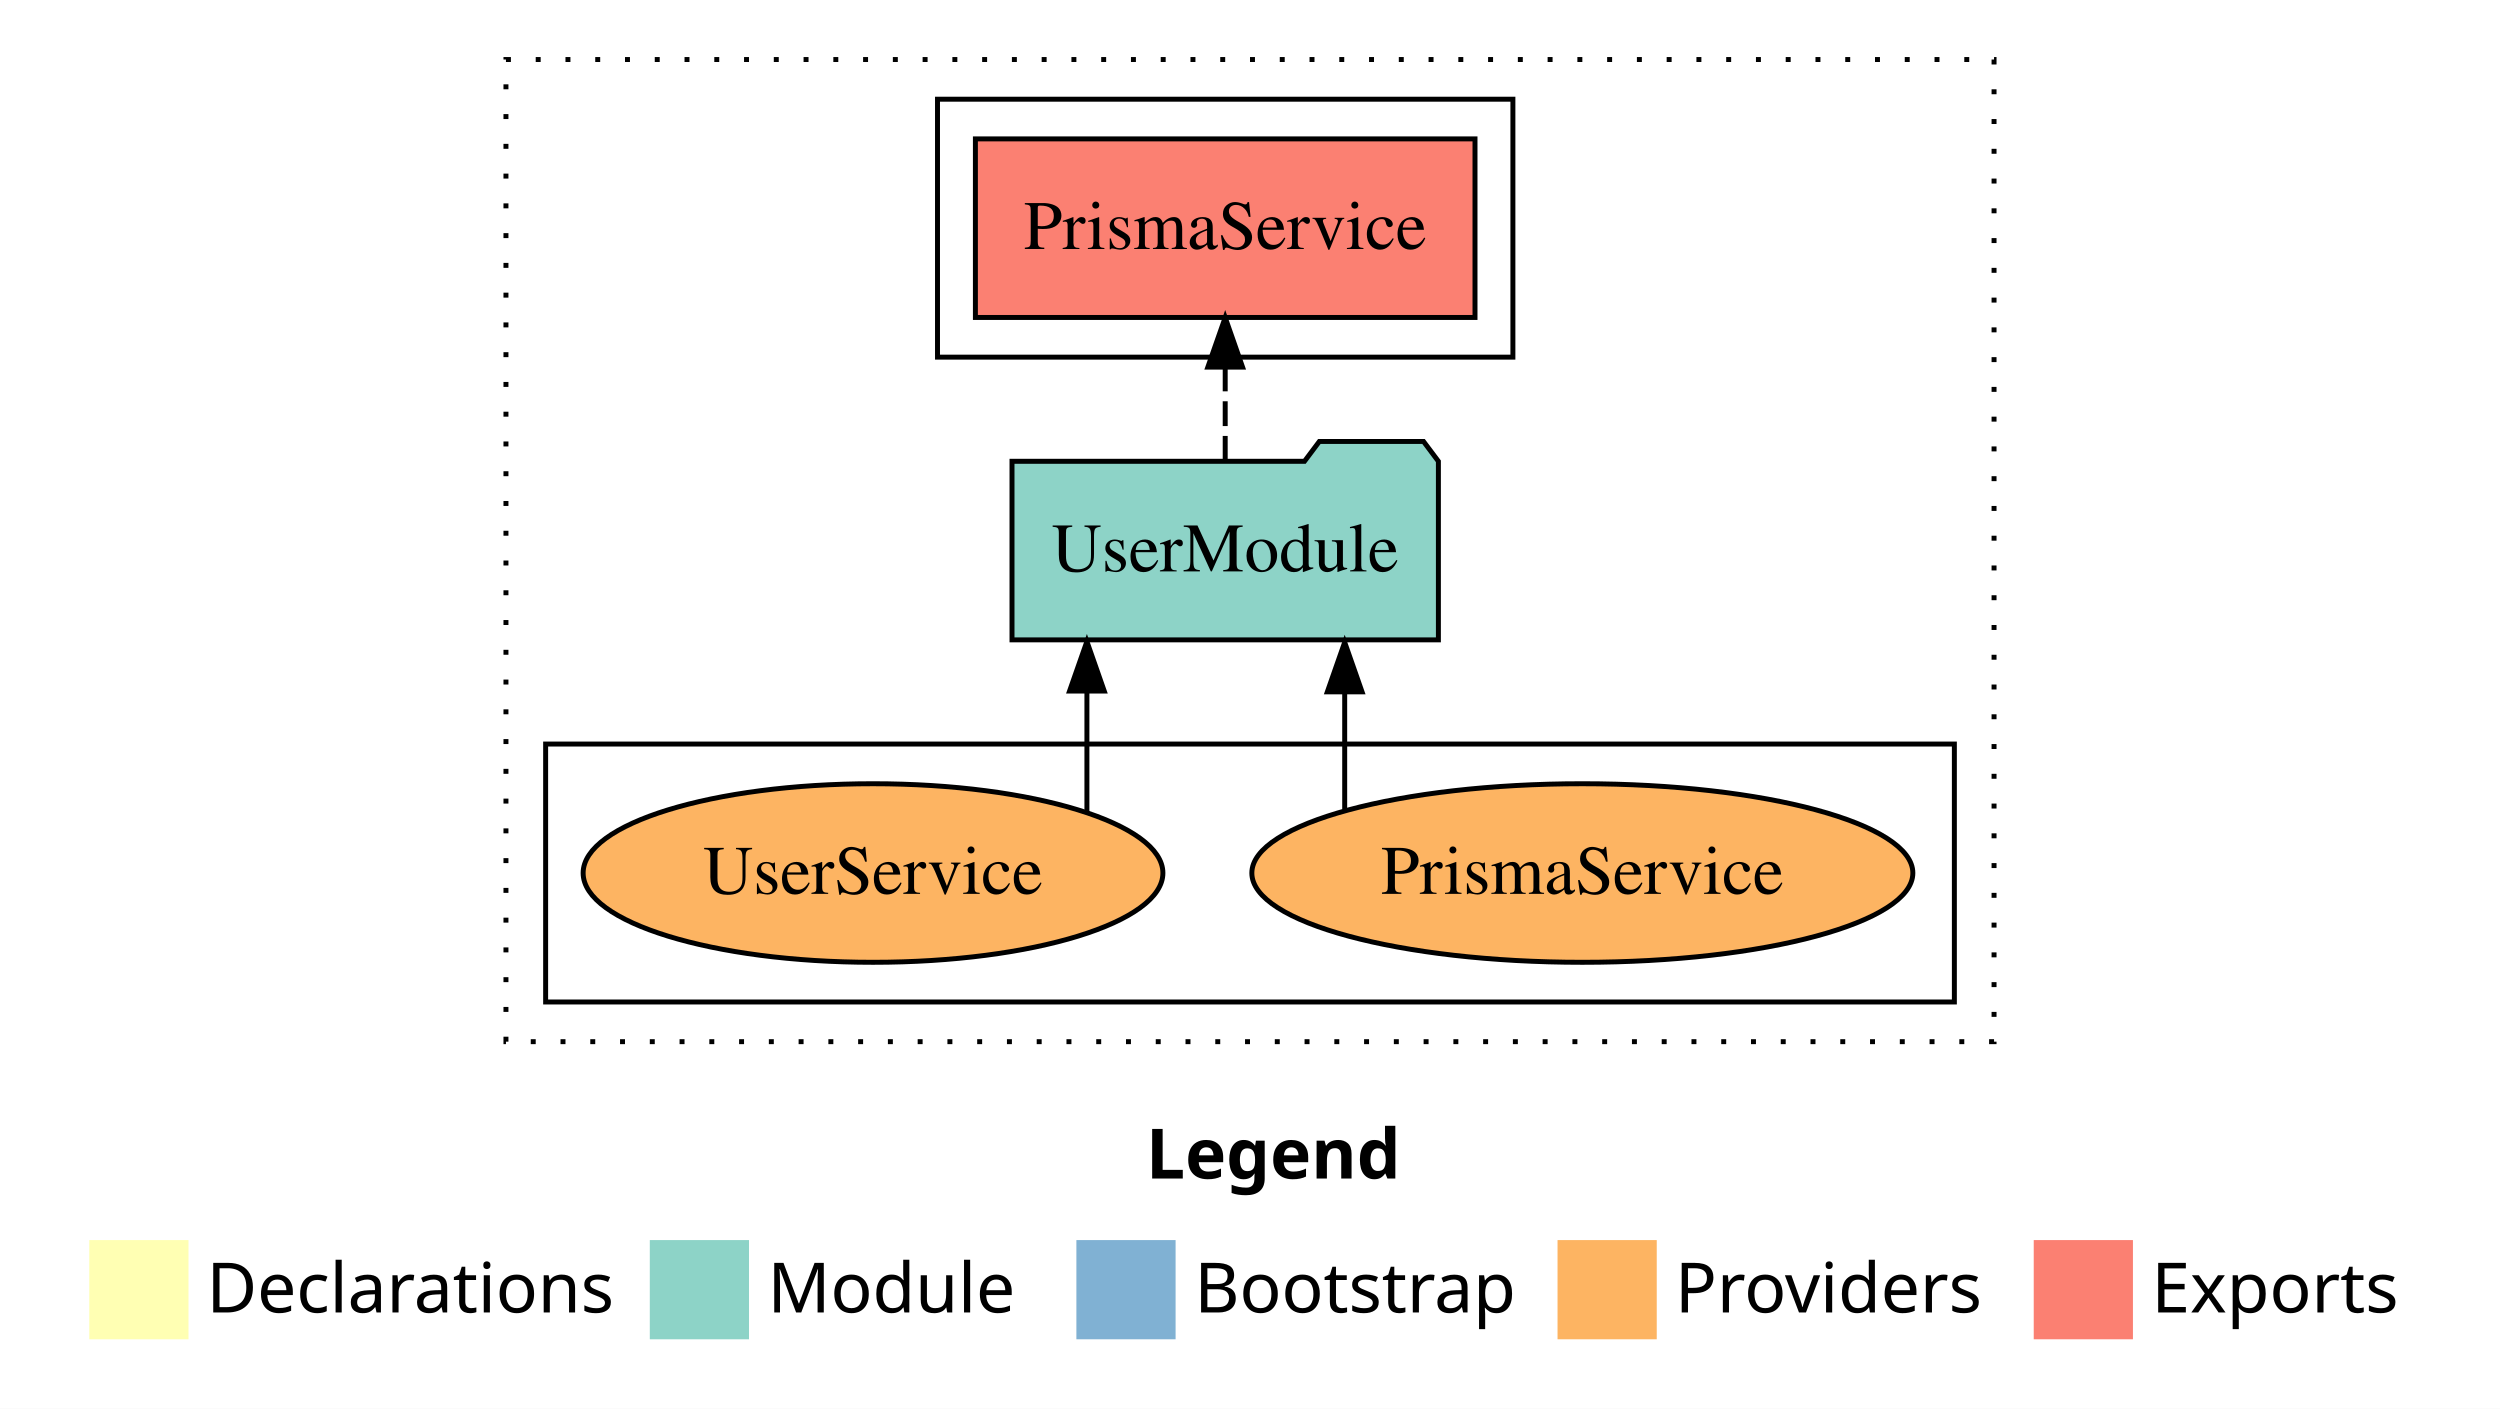
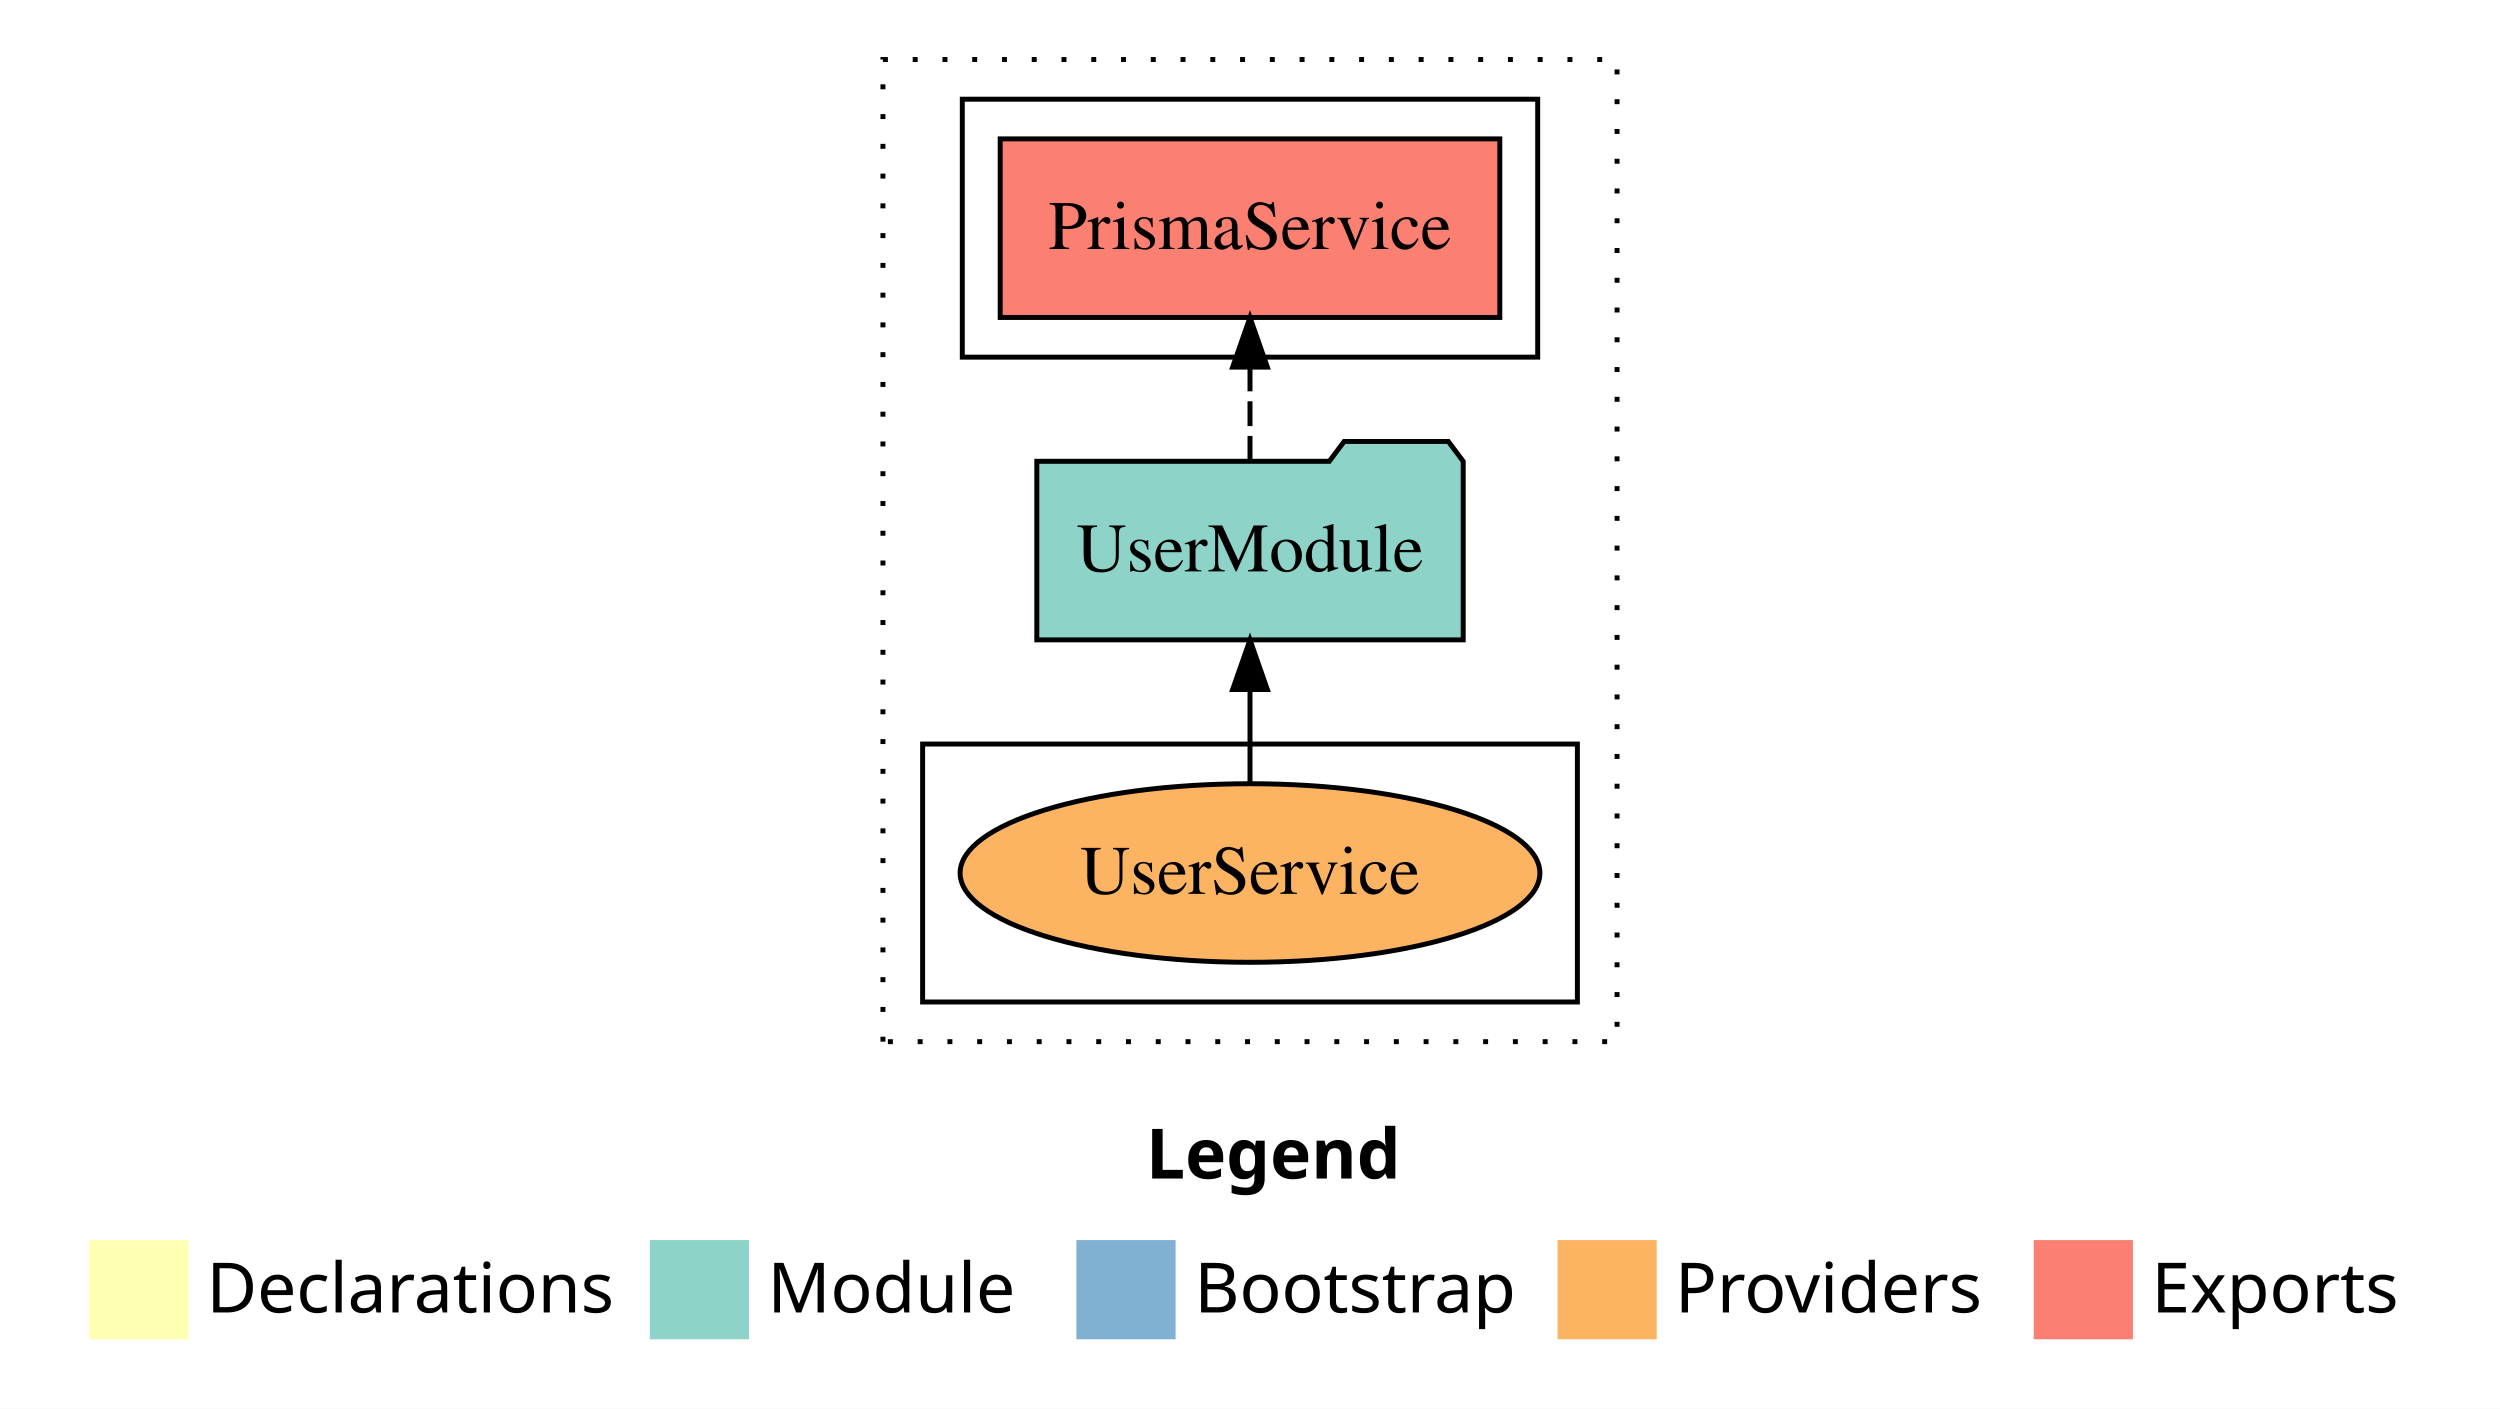
<svg xmlns="http://www.w3.org/2000/svg" width="504pt" height="284pt" viewBox="0.00 0.00 504.00 284.00">
  <g id="graph0" class="graph" transform="scale(1 1) rotate(0) translate(4 280)">
    <polygon fill="white" stroke="transparent" points="-4,4 -4,-280 500,-280 500,4 -4,4" />
    <text text-anchor="start" x="227.01" y="-42.4" font-family="Times-12" font-weight="bold" font-size="14.00">Legend</text>
    <polygon fill="#ffffb3" stroke="transparent" points="14,-10 14,-30 34,-30 34,-10 14,-10" />
    <text text-anchor="start" x="37.63" y="-15.4" font-family="Times-12" font-size="14.00">  Declarations</text>
    <polygon fill="#8dd3c7" stroke="transparent" points="127,-10 127,-30 147,-30 147,-10 127,-10" />
    <text text-anchor="start" x="150.73" y="-15.4" font-family="Times-12" font-size="14.00">  Module</text>
    <polygon fill="#80b1d3" stroke="transparent" points="213,-10 213,-30 233,-30 233,-10 213,-10" />
    <text text-anchor="start" x="236.78" y="-15.4" font-family="Times-12" font-size="14.00">  Bootstrap</text>
    <polygon fill="#fdb462" stroke="transparent" points="310,-10 310,-30 330,-30 330,-10 310,-10" />
    <text text-anchor="start" x="333.67" y="-15.4" font-family="Times-12" font-size="14.00">  Providers</text>
    <polygon fill="#fb8072" stroke="transparent" points="406,-10 406,-30 426,-30 426,-10 406,-10" />
    <text text-anchor="start" x="429.73" y="-15.4" font-family="Times-12" font-size="14.00">  Exports</text>
    <g id="clust1" class="cluster">
-       <polygon fill="none" stroke="black" stroke-dasharray="1,5" points="98,-70 98,-268 398,-268 398,-70 98,-70" />
+       <polygon fill="none" stroke="black" stroke-dasharray="1,5" points="174,-70 174,-268 322,-268 322,-70 174,-70" />
+     </g>
+     <g id="clust6" class="cluster">
+       <polygon fill="none" stroke="black" points="182,-78 182,-130 314,-130 314,-78 182,-78" />
    </g>
    <g id="clust4" class="cluster">
-       <polygon fill="none" stroke="black" points="185,-208 185,-260 301,-260 301,-208 185,-208" />
-     </g>
-     <g id="clust6" class="cluster">
-       <polygon fill="none" stroke="black" points="106,-78 106,-130 390,-130 390,-78 106,-78" />
+       <polygon fill="none" stroke="black" points="190,-208 190,-260 306,-260 306,-208 190,-208" />
    </g>
    <g id="node1" class="node">
-       <polygon fill="#fb8072" stroke="black" points="293.36,-252 192.64,-252 192.64,-216 293.36,-216 293.36,-252" />
-       <text text-anchor="middle" x="243" y="-229.8" font-family="Times,serif" font-size="14.00">PrismaService </text>
+       <polygon fill="#fb8072" stroke="black" points="298.36,-252 197.64,-252 197.64,-216 298.36,-216 298.36,-252" />
+       <text text-anchor="middle" x="248" y="-229.8" font-family="Times,serif" font-size="14.00">PrismaService </text>
    </g>
    <g id="node2" class="node">
-       <polygon fill="#8dd3c7" stroke="black" points="285.98,-187 282.98,-191 261.98,-191 258.98,-187 200.02,-187 200.02,-151 285.98,-151 285.98,-187" />
-       <text text-anchor="middle" x="243" y="-164.8" font-family="Times,serif" font-size="14.00">UserModule</text>
+       <polygon fill="#8dd3c7" stroke="black" points="290.98,-187 287.98,-191 266.98,-191 263.98,-187 205.02,-187 205.02,-151 290.98,-151 290.98,-187" />
+       <text text-anchor="middle" x="248" y="-164.8" font-family="Times,serif" font-size="14.00">UserModule</text>
    </g>
    <g id="edge1" class="edge">
-       <path fill="none" stroke="black" stroke-dasharray="5,2" d="M243,-187.11C243,-187.11 243,-205.99 243,-205.99" />
-       <polygon fill="black" stroke="black" points="239.5,-205.99 243,-215.99 246.5,-205.99 239.5,-205.99" />
+       <path fill="none" stroke="black" stroke-dasharray="5,2" d="M248,-187.11C248,-187.11 248,-205.99 248,-205.99" />
+       <polygon fill="black" stroke="black" points="244.5,-205.99 248,-215.99 251.5,-205.99 244.5,-205.99" />
    </g>
    <g id="node3" class="node">
-       <ellipse fill="#fdb462" stroke="black" cx="315" cy="-104" rx="66.63" ry="18" />
-       <text text-anchor="middle" x="315" y="-99.8" font-family="Times,serif" font-size="14.00">PrismaService</text>
+       <ellipse fill="#fdb462" stroke="black" cx="248" cy="-104" rx="58.44" ry="18" />
+       <text text-anchor="middle" x="248" y="-99.8" font-family="Times,serif" font-size="14.00">UserService</text>
    </g>
    <g id="edge2" class="edge">
-       <path fill="none" stroke="black" d="M267.09,-116.84C267.09,-116.84 267.09,-140.52 267.09,-140.52" />
-       <polygon fill="black" stroke="black" points="263.59,-140.52 267.09,-150.52 270.59,-140.52 263.59,-140.52" />
-     </g>
-     <g id="node4" class="node">
-       <ellipse fill="#fdb462" stroke="black" cx="172" cy="-104" rx="58.44" ry="18" />
-       <text text-anchor="middle" x="172" y="-99.8" font-family="Times,serif" font-size="14.00">UserService</text>
-     </g>
-     <g id="edge3" class="edge">
-       <path fill="none" stroke="black" d="M215.12,-116.23C215.12,-116.23 215.12,-140.68 215.12,-140.68" />
-       <polygon fill="black" stroke="black" points="211.62,-140.68 215.12,-150.68 218.62,-140.68 211.62,-140.68" />
+       <path fill="none" stroke="black" d="M248,-122.11C248,-122.11 248,-140.99 248,-140.99" />
+       <polygon fill="black" stroke="black" points="244.5,-140.99 248,-150.99 251.5,-140.99 244.5,-140.99" />
    </g>
  </g>
</svg>
